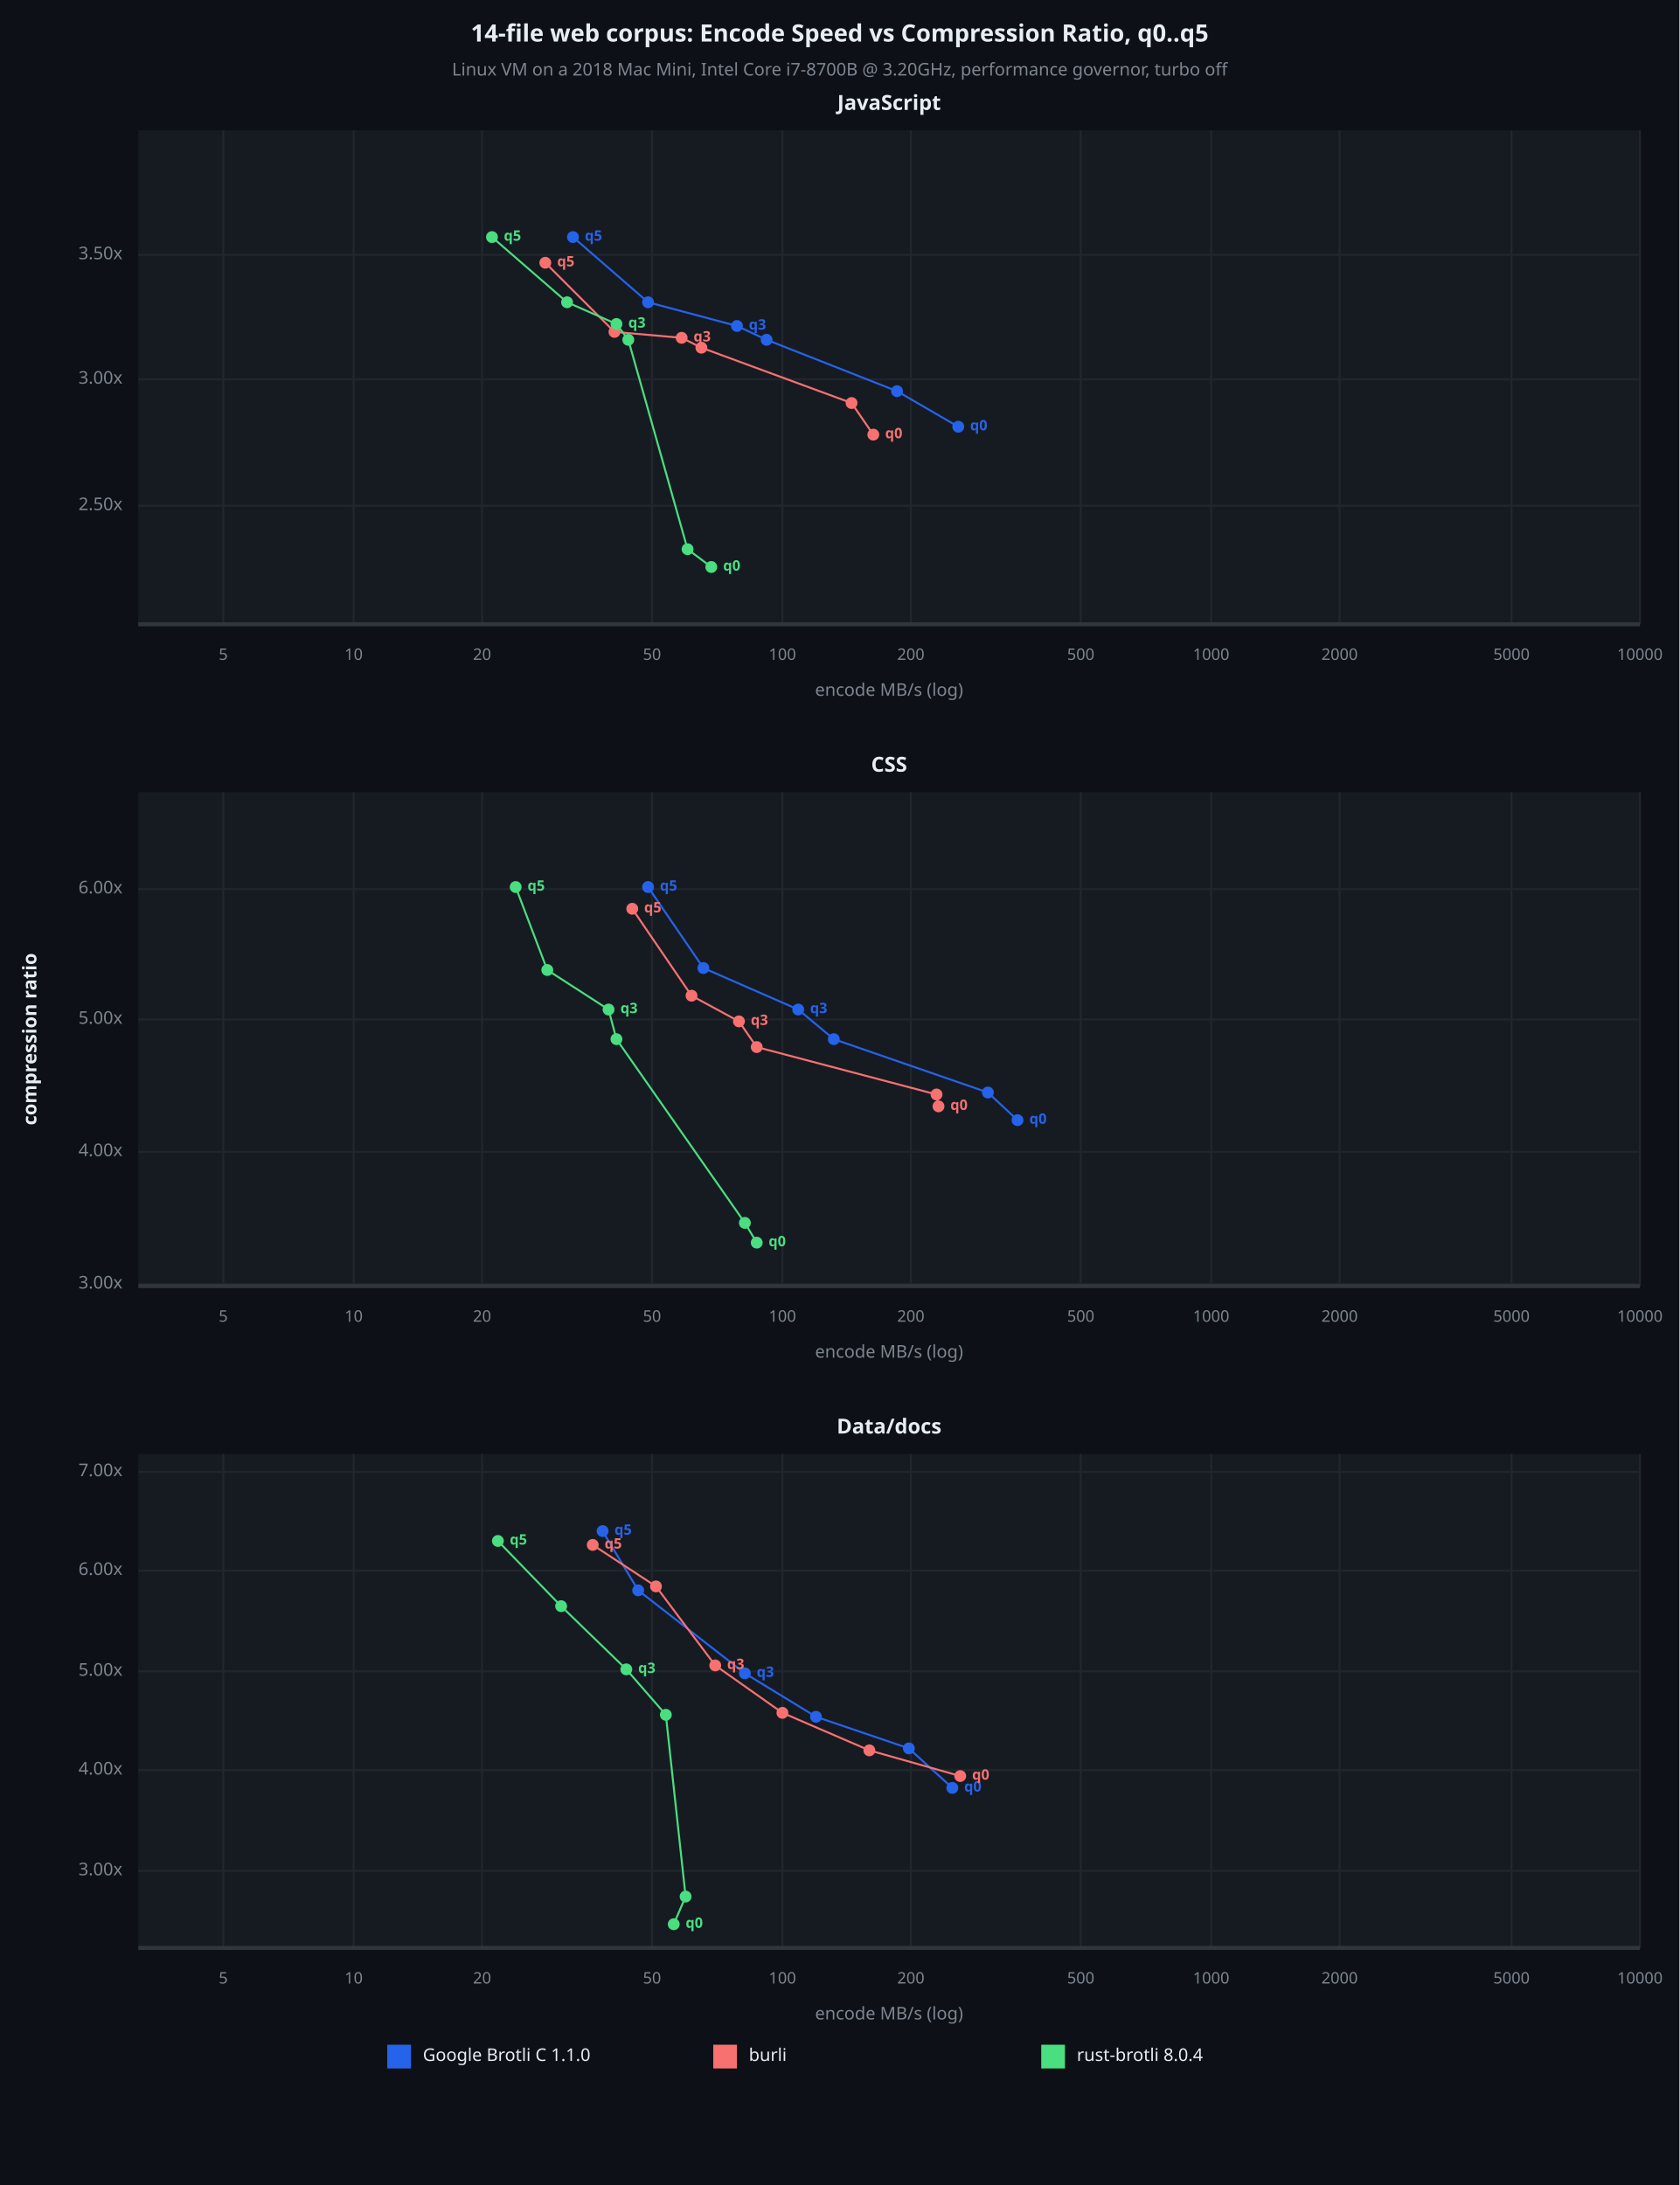
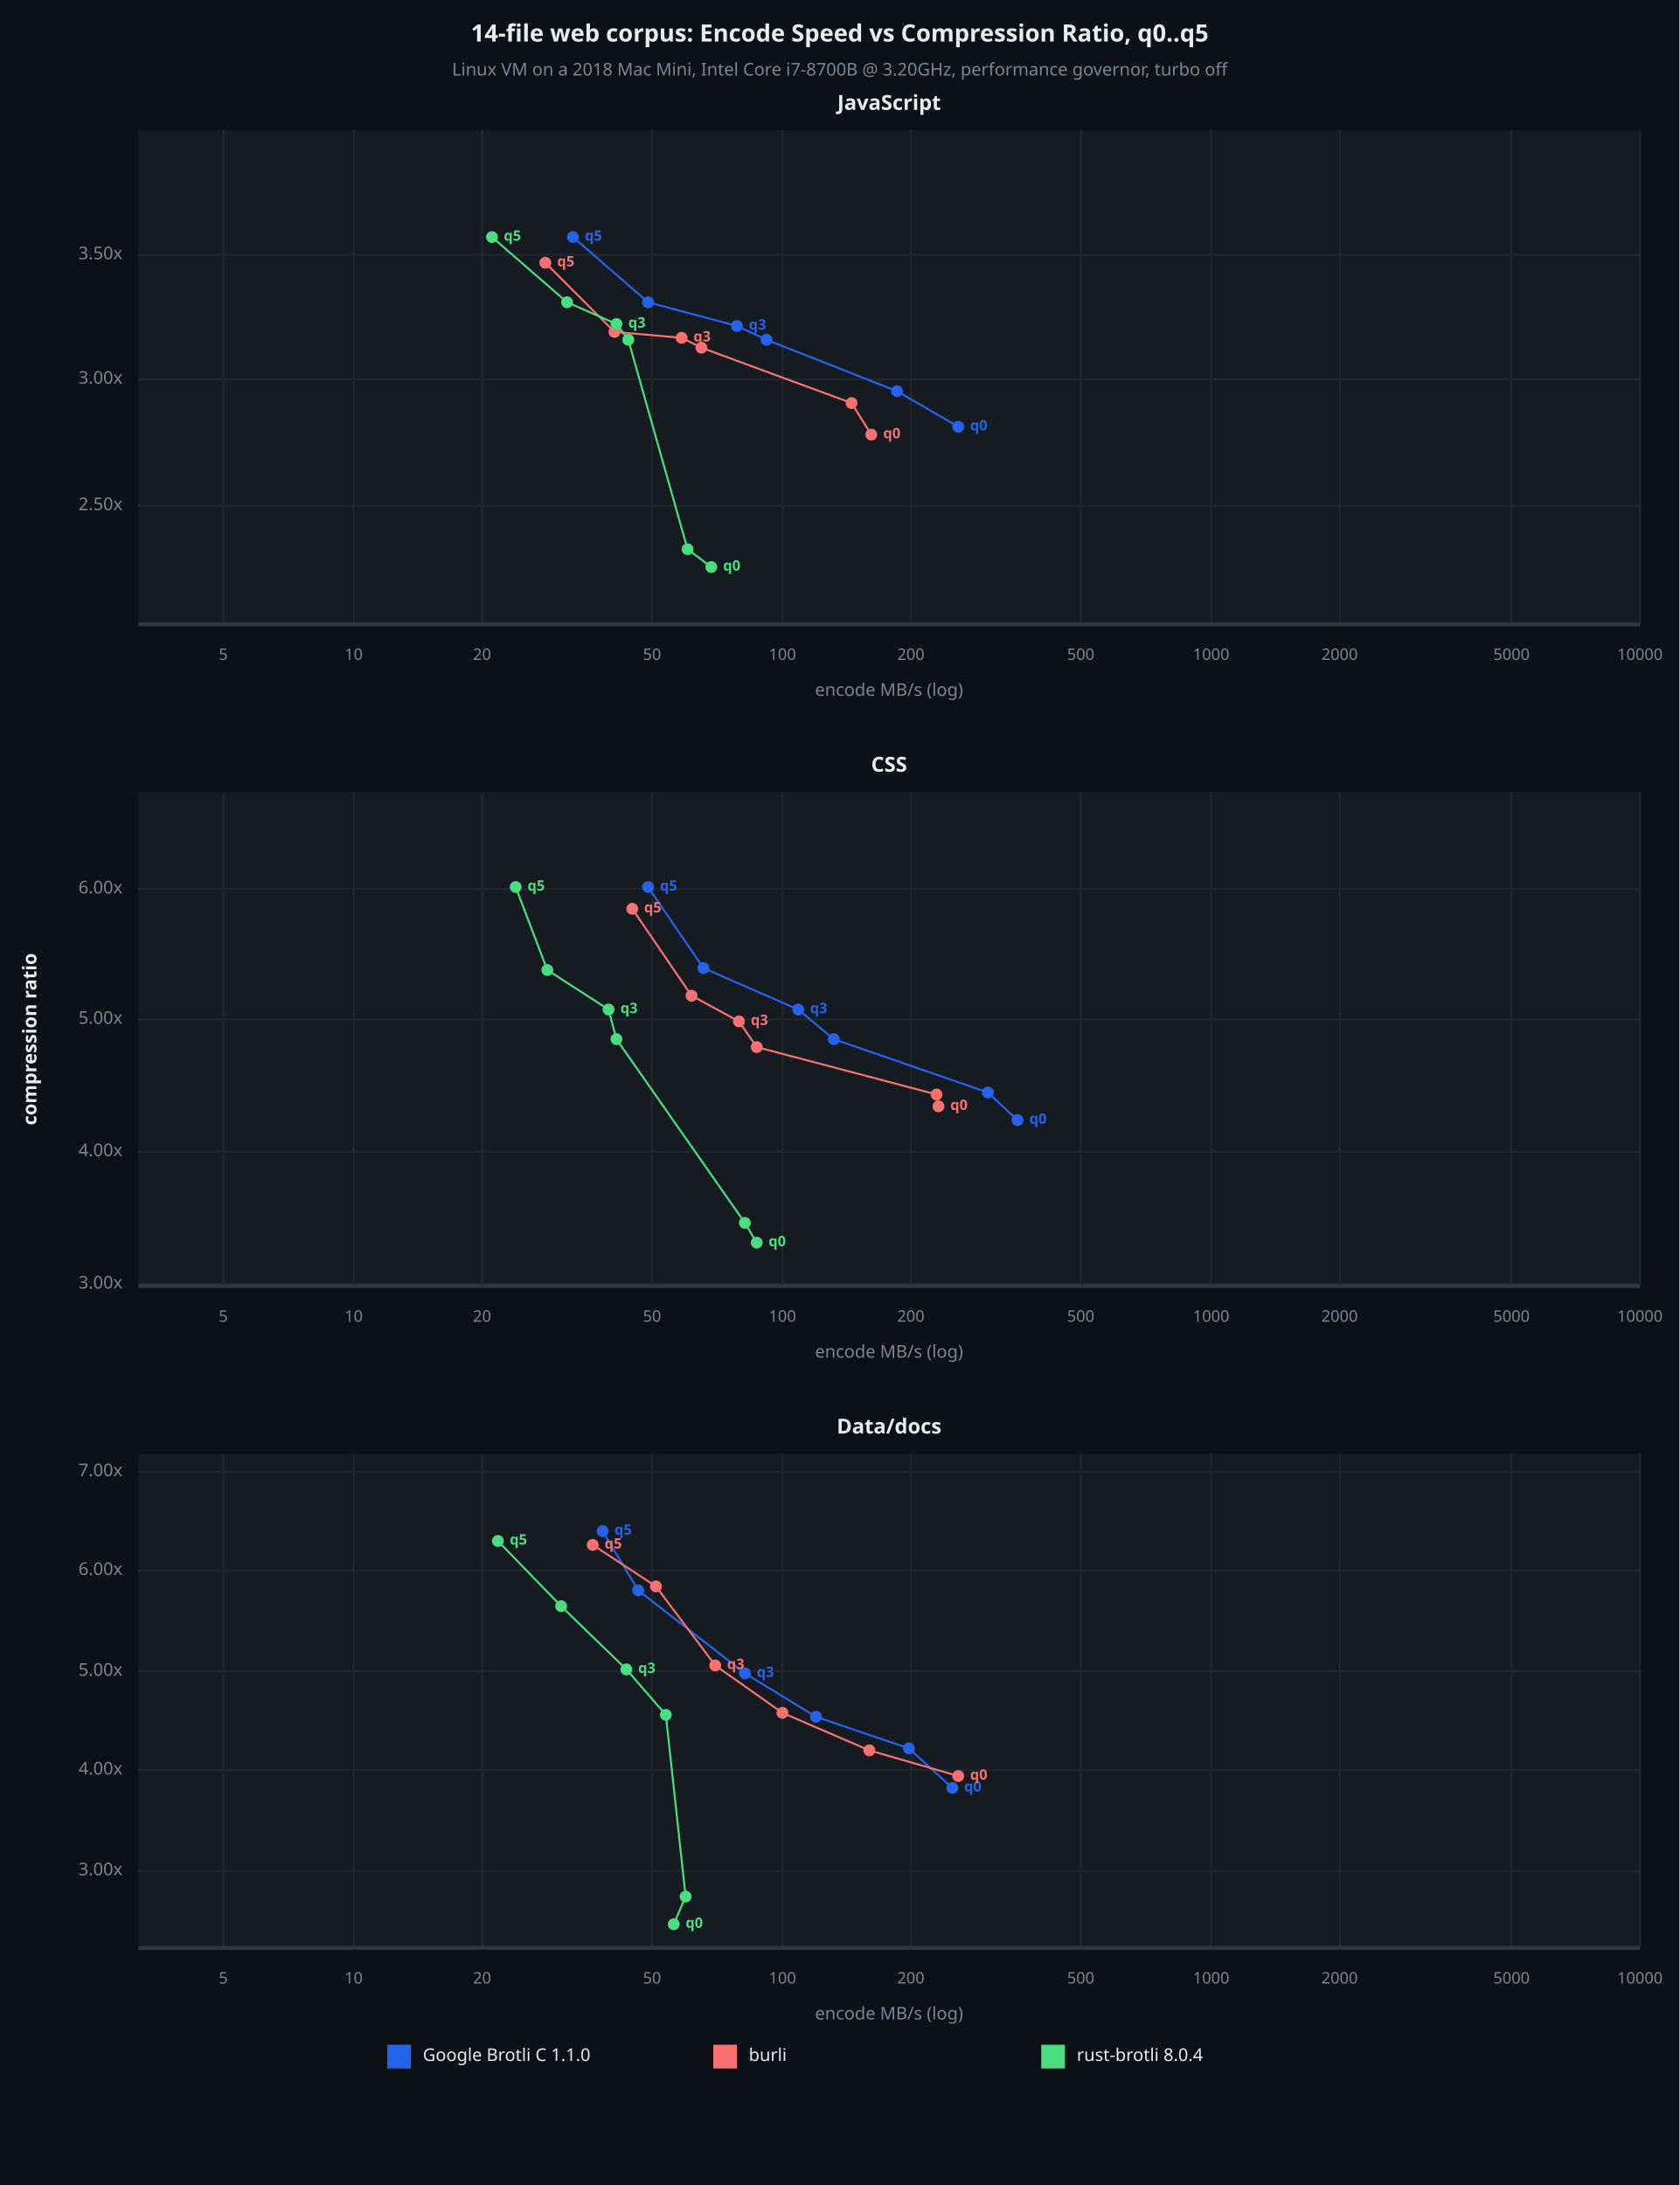
<svg xmlns="http://www.w3.org/2000/svg" viewBox="0 0 850 1106" font-family="system-ui, -apple-system, sans-serif">
  <rect x="0" y="0" width="850" height="1106" opacity="1" fill="#0D1117" stroke="none" />
  <text x="425" y="18" dy="0.5ex" text-anchor="middle" font-family="sans-serif" font-size="12.097" opacity="1" fill="#E6EDF3" font-weight="bold">
14-file web corpus: Encode Speed vs Compression Ratio, q0..q5
</text>
  <text x="425" y="36" dy="0.5ex" text-anchor="middle" font-family="sans-serif" font-size="8.871" opacity="1" fill="#7D8590">
Linux VM on a 2018 Mac Mini, Intel Core i7-8700B @ 3.20GHz, performance governor, turbo off
</text>
  <rect x="70" y="66" width="760" height="250" opacity="1" fill="#161B22" stroke="none" />
  <text x="450" y="53" dy="0.5ex" text-anchor="middle" font-family="sans-serif" font-size="10.484" opacity="1" fill="#E6EDF3" font-weight="bold">
JavaScript
</text>
  <polyline fill="none" opacity="1" stroke="#21262D" stroke-width="1" points="113,66 113,316 " />
  <text x="113" y="332" dy="0.5ex" text-anchor="middle" font-family="sans-serif" font-size="8.065" opacity="1" fill="#7D8590">
5
</text>
  <polyline fill="none" opacity="1" stroke="#21262D" stroke-width="1" points="179,66 179,316 " />
  <text x="179" y="332" dy="0.5ex" text-anchor="middle" font-family="sans-serif" font-size="8.065" opacity="1" fill="#7D8590">
10
</text>
  <polyline fill="none" opacity="1" stroke="#21262D" stroke-width="1" points="244,66 244,316 " />
  <text x="244" y="332" dy="0.5ex" text-anchor="middle" font-family="sans-serif" font-size="8.065" opacity="1" fill="#7D8590">
20
</text>
  <polyline fill="none" opacity="1" stroke="#21262D" stroke-width="1" points="330,66 330,316 " />
  <text x="330" y="332" dy="0.5ex" text-anchor="middle" font-family="sans-serif" font-size="8.065" opacity="1" fill="#7D8590">
50
</text>
  <polyline fill="none" opacity="1" stroke="#21262D" stroke-width="1" points="396,66 396,316 " />
  <text x="396" y="332" dy="0.5ex" text-anchor="middle" font-family="sans-serif" font-size="8.065" opacity="1" fill="#7D8590">
100
</text>
  <polyline fill="none" opacity="1" stroke="#21262D" stroke-width="1" points="461,66 461,316 " />
  <text x="461" y="332" dy="0.5ex" text-anchor="middle" font-family="sans-serif" font-size="8.065" opacity="1" fill="#7D8590">
200
</text>
  <polyline fill="none" opacity="1" stroke="#21262D" stroke-width="1" points="547,66 547,316 " />
  <text x="547" y="332" dy="0.5ex" text-anchor="middle" font-family="sans-serif" font-size="8.065" opacity="1" fill="#7D8590">
500
</text>
  <polyline fill="none" opacity="1" stroke="#21262D" stroke-width="1" points="613,66 613,316 " />
  <text x="613" y="332" dy="0.5ex" text-anchor="middle" font-family="sans-serif" font-size="8.065" opacity="1" fill="#7D8590">
1000
</text>
  <polyline fill="none" opacity="1" stroke="#21262D" stroke-width="1" points="678,66 678,316 " />
  <text x="678" y="332" dy="0.5ex" text-anchor="middle" font-family="sans-serif" font-size="8.065" opacity="1" fill="#7D8590">
2000
</text>
  <polyline fill="none" opacity="1" stroke="#21262D" stroke-width="1" points="765,66 765,316 " />
  <text x="765" y="332" dy="0.5ex" text-anchor="middle" font-family="sans-serif" font-size="8.065" opacity="1" fill="#7D8590">
5000
</text>
  <polyline fill="none" opacity="1" stroke="#21262D" stroke-width="1" points="830,66 830,316 " />
  <text x="830" y="332" dy="0.5ex" text-anchor="middle" font-family="sans-serif" font-size="8.065" opacity="1" fill="#7D8590">
10000
</text>
  <polyline fill="none" opacity="1" stroke="#21262D" stroke-width="1" points="70,256 830,256 " />
  <text x="62" y="256" dy="0.5ex" text-anchor="end" font-family="sans-serif" font-size="8.871" opacity="1" fill="#7D8590">
2.50x
</text>
  <polyline fill="none" opacity="1" stroke="#21262D" stroke-width="1" points="70,192 830,192 " />
  <text x="62" y="192" dy="0.5ex" text-anchor="end" font-family="sans-serif" font-size="8.871" opacity="1" fill="#7D8590">
3.00x
</text>
  <polyline fill="none" opacity="1" stroke="#21262D" stroke-width="1" points="70,129 830,129 " />
  <text x="62" y="129" dy="0.5ex" text-anchor="end" font-family="sans-serif" font-size="8.871" opacity="1" fill="#7D8590">
3.50x
</text>
  <polyline fill="none" opacity="1" stroke="#30363D" stroke-width="2" points="70,316 830,316 " />
  <polyline fill="none" opacity="1" stroke="#2563EB" stroke-width="1" points="485,216 454,198 388,172 373,165 328,153 290,120 " />
  <circle cx="485" cy="216" r="3" opacity="1" fill="#2563EB" stroke="none" stroke-width="1" />
  <text x="491" y="216" dy="0.5ex" text-anchor="start" font-family="sans-serif" font-size="7.258" opacity="1" fill="#2563EB" font-weight="bold">
q0
</text>
  <circle cx="454" cy="198" r="3" opacity="1" fill="#2563EB" stroke="none" stroke-width="1" />
  <circle cx="388" cy="172" r="3" opacity="1" fill="#2563EB" stroke="none" stroke-width="1" />
  <circle cx="373" cy="165" r="3" opacity="1" fill="#2563EB" stroke="none" stroke-width="1" />
  <text x="379" y="165" dy="0.5ex" text-anchor="start" font-family="sans-serif" font-size="7.258" opacity="1" fill="#2563EB" font-weight="bold">
q3
</text>
  <circle cx="328" cy="153" r="3" opacity="1" fill="#2563EB" stroke="none" stroke-width="1" />
  <circle cx="290" cy="120" r="3" opacity="1" fill="#2563EB" stroke="none" stroke-width="1" />
  <text x="296" y="120" dy="0.5ex" text-anchor="start" font-family="sans-serif" font-size="7.258" opacity="1" fill="#2563EB" font-weight="bold">
q5
</text>
-   <polyline fill="none" opacity="1" stroke="#F87171" stroke-width="1" points="442,220 431,204 355,176 345,171 311,168 276,133 " />
-   <circle cx="442" cy="220" r="3" opacity="1" fill="#F87171" stroke="none" stroke-width="1" />
-   <text x="448" y="220" dy="0.5ex" text-anchor="start" font-family="sans-serif" font-size="7.258" opacity="1" fill="#F87171" font-weight="bold">
+   <polyline fill="none" opacity="1" stroke="#F87171" stroke-width="1" points="441,220 431,204 355,176 345,171 311,168 276,133 " />
+   <circle cx="441" cy="220" r="3" opacity="1" fill="#F87171" stroke="none" stroke-width="1" />
+   <text x="447" y="220" dy="0.5ex" text-anchor="start" font-family="sans-serif" font-size="7.258" opacity="1" fill="#F87171" font-weight="bold">
q0
</text>
  <circle cx="431" cy="204" r="3" opacity="1" fill="#F87171" stroke="none" stroke-width="1" />
  <circle cx="355" cy="176" r="3" opacity="1" fill="#F87171" stroke="none" stroke-width="1" />
  <circle cx="345" cy="171" r="3" opacity="1" fill="#F87171" stroke="none" stroke-width="1" />
  <text x="351" y="171" dy="0.5ex" text-anchor="start" font-family="sans-serif" font-size="7.258" opacity="1" fill="#F87171" font-weight="bold">
q3
</text>
  <circle cx="311" cy="168" r="3" opacity="1" fill="#F87171" stroke="none" stroke-width="1" />
  <circle cx="276" cy="133" r="3" opacity="1" fill="#F87171" stroke="none" stroke-width="1" />
  <text x="282" y="133" dy="0.5ex" text-anchor="start" font-family="sans-serif" font-size="7.258" opacity="1" fill="#F87171" font-weight="bold">
q5
</text>
  <polyline fill="none" opacity="1" stroke="#4ADE80" stroke-width="1" points="360,287 348,278 318,172 312,164 287,153 249,120 " />
  <circle cx="360" cy="287" r="3" opacity="1" fill="#4ADE80" stroke="none" stroke-width="1" />
  <text x="366" y="287" dy="0.5ex" text-anchor="start" font-family="sans-serif" font-size="7.258" opacity="1" fill="#4ADE80" font-weight="bold">
q0
</text>
  <circle cx="348" cy="278" r="3" opacity="1" fill="#4ADE80" stroke="none" stroke-width="1" />
  <circle cx="318" cy="172" r="3" opacity="1" fill="#4ADE80" stroke="none" stroke-width="1" />
  <circle cx="312" cy="164" r="3" opacity="1" fill="#4ADE80" stroke="none" stroke-width="1" />
  <text x="318" y="164" dy="0.5ex" text-anchor="start" font-family="sans-serif" font-size="7.258" opacity="1" fill="#4ADE80" font-weight="bold">
q3
</text>
  <circle cx="287" cy="153" r="3" opacity="1" fill="#4ADE80" stroke="none" stroke-width="1" />
  <circle cx="249" cy="120" r="3" opacity="1" fill="#4ADE80" stroke="none" stroke-width="1" />
  <text x="255" y="120" dy="0.5ex" text-anchor="start" font-family="sans-serif" font-size="7.258" opacity="1" fill="#4ADE80" font-weight="bold">
q5
</text>
  <text x="450" y="350" dy="0.5ex" text-anchor="middle" font-family="sans-serif" font-size="8.871" opacity="1" fill="#7D8590">
encode MB/s (log)
</text>
  <rect x="70" y="401" width="760" height="250" opacity="1" fill="#161B22" stroke="none" />
  <text x="450" y="388" dy="0.5ex" text-anchor="middle" font-family="sans-serif" font-size="10.484" opacity="1" fill="#E6EDF3" font-weight="bold">
CSS
</text>
  <polyline fill="none" opacity="1" stroke="#21262D" stroke-width="1" points="113,401 113,651 " />
  <text x="113" y="667" dy="0.5ex" text-anchor="middle" font-family="sans-serif" font-size="8.065" opacity="1" fill="#7D8590">
5
</text>
  <polyline fill="none" opacity="1" stroke="#21262D" stroke-width="1" points="179,401 179,651 " />
  <text x="179" y="667" dy="0.5ex" text-anchor="middle" font-family="sans-serif" font-size="8.065" opacity="1" fill="#7D8590">
10
</text>
  <polyline fill="none" opacity="1" stroke="#21262D" stroke-width="1" points="244,401 244,651 " />
  <text x="244" y="667" dy="0.5ex" text-anchor="middle" font-family="sans-serif" font-size="8.065" opacity="1" fill="#7D8590">
20
</text>
  <polyline fill="none" opacity="1" stroke="#21262D" stroke-width="1" points="330,401 330,651 " />
  <text x="330" y="667" dy="0.5ex" text-anchor="middle" font-family="sans-serif" font-size="8.065" opacity="1" fill="#7D8590">
50
</text>
  <polyline fill="none" opacity="1" stroke="#21262D" stroke-width="1" points="396,401 396,651 " />
  <text x="396" y="667" dy="0.5ex" text-anchor="middle" font-family="sans-serif" font-size="8.065" opacity="1" fill="#7D8590">
100
</text>
  <polyline fill="none" opacity="1" stroke="#21262D" stroke-width="1" points="461,401 461,651 " />
  <text x="461" y="667" dy="0.5ex" text-anchor="middle" font-family="sans-serif" font-size="8.065" opacity="1" fill="#7D8590">
200
</text>
  <polyline fill="none" opacity="1" stroke="#21262D" stroke-width="1" points="547,401 547,651 " />
  <text x="547" y="667" dy="0.5ex" text-anchor="middle" font-family="sans-serif" font-size="8.065" opacity="1" fill="#7D8590">
500
</text>
  <polyline fill="none" opacity="1" stroke="#21262D" stroke-width="1" points="613,401 613,651 " />
  <text x="613" y="667" dy="0.5ex" text-anchor="middle" font-family="sans-serif" font-size="8.065" opacity="1" fill="#7D8590">
1000
</text>
  <polyline fill="none" opacity="1" stroke="#21262D" stroke-width="1" points="678,401 678,651 " />
  <text x="678" y="667" dy="0.5ex" text-anchor="middle" font-family="sans-serif" font-size="8.065" opacity="1" fill="#7D8590">
2000
</text>
  <polyline fill="none" opacity="1" stroke="#21262D" stroke-width="1" points="765,401 765,651 " />
  <text x="765" y="667" dy="0.5ex" text-anchor="middle" font-family="sans-serif" font-size="8.065" opacity="1" fill="#7D8590">
5000
</text>
  <polyline fill="none" opacity="1" stroke="#21262D" stroke-width="1" points="830,401 830,651 " />
  <text x="830" y="667" dy="0.5ex" text-anchor="middle" font-family="sans-serif" font-size="8.065" opacity="1" fill="#7D8590">
10000
</text>
  <polyline fill="none" opacity="1" stroke="#21262D" stroke-width="1" points="70,650 830,650 " />
  <text x="62" y="650" dy="0.5ex" text-anchor="end" font-family="sans-serif" font-size="8.871" opacity="1" fill="#7D8590">
3.00x
</text>
  <polyline fill="none" opacity="1" stroke="#21262D" stroke-width="1" points="70,583 830,583 " />
  <text x="62" y="583" dy="0.5ex" text-anchor="end" font-family="sans-serif" font-size="8.871" opacity="1" fill="#7D8590">
4.00x
</text>
  <polyline fill="none" opacity="1" stroke="#21262D" stroke-width="1" points="70,516 830,516 " />
  <text x="62" y="516" dy="0.5ex" text-anchor="end" font-family="sans-serif" font-size="8.871" opacity="1" fill="#7D8590">
5.00x
</text>
  <polyline fill="none" opacity="1" stroke="#21262D" stroke-width="1" points="70,450 830,450 " />
  <text x="62" y="450" dy="0.5ex" text-anchor="end" font-family="sans-serif" font-size="8.871" opacity="1" fill="#7D8590">
6.00x
</text>
  <polyline fill="none" opacity="1" stroke="#30363D" stroke-width="2" points="70,651 830,651 " />
  <polyline fill="none" opacity="1" stroke="#2563EB" stroke-width="1" points="515,567 500,553 422,526 404,511 356,490 328,449 " />
  <circle cx="515" cy="567" r="3" opacity="1" fill="#2563EB" stroke="none" stroke-width="1" />
  <text x="521" y="567" dy="0.5ex" text-anchor="start" font-family="sans-serif" font-size="7.258" opacity="1" fill="#2563EB" font-weight="bold">
q0
</text>
  <circle cx="500" cy="553" r="3" opacity="1" fill="#2563EB" stroke="none" stroke-width="1" />
  <circle cx="422" cy="526" r="3" opacity="1" fill="#2563EB" stroke="none" stroke-width="1" />
  <circle cx="404" cy="511" r="3" opacity="1" fill="#2563EB" stroke="none" stroke-width="1" />
  <text x="410" y="511" dy="0.5ex" text-anchor="start" font-family="sans-serif" font-size="7.258" opacity="1" fill="#2563EB" font-weight="bold">
q3
</text>
  <circle cx="356" cy="490" r="3" opacity="1" fill="#2563EB" stroke="none" stroke-width="1" />
  <circle cx="328" cy="449" r="3" opacity="1" fill="#2563EB" stroke="none" stroke-width="1" />
  <text x="334" y="449" dy="0.5ex" text-anchor="start" font-family="sans-serif" font-size="7.258" opacity="1" fill="#2563EB" font-weight="bold">
q5
</text>
  <polyline fill="none" opacity="1" stroke="#F87171" stroke-width="1" points="475,560 474,554 383,530 374,517 350,504 320,460 " />
  <circle cx="475" cy="560" r="3" opacity="1" fill="#F87171" stroke="none" stroke-width="1" />
  <text x="481" y="560" dy="0.5ex" text-anchor="start" font-family="sans-serif" font-size="7.258" opacity="1" fill="#F87171" font-weight="bold">
q0
</text>
  <circle cx="474" cy="554" r="3" opacity="1" fill="#F87171" stroke="none" stroke-width="1" />
  <circle cx="383" cy="530" r="3" opacity="1" fill="#F87171" stroke="none" stroke-width="1" />
  <circle cx="374" cy="517" r="3" opacity="1" fill="#F87171" stroke="none" stroke-width="1" />
  <text x="380" y="517" dy="0.5ex" text-anchor="start" font-family="sans-serif" font-size="7.258" opacity="1" fill="#F87171" font-weight="bold">
q3
</text>
  <circle cx="350" cy="504" r="3" opacity="1" fill="#F87171" stroke="none" stroke-width="1" />
  <circle cx="320" cy="460" r="3" opacity="1" fill="#F87171" stroke="none" stroke-width="1" />
  <text x="326" y="460" dy="0.5ex" text-anchor="start" font-family="sans-serif" font-size="7.258" opacity="1" fill="#F87171" font-weight="bold">
q5
</text>
  <polyline fill="none" opacity="1" stroke="#4ADE80" stroke-width="1" points="383,629 377,619 312,526 308,511 277,491 261,449 " />
  <circle cx="383" cy="629" r="3" opacity="1" fill="#4ADE80" stroke="none" stroke-width="1" />
  <text x="389" y="629" dy="0.5ex" text-anchor="start" font-family="sans-serif" font-size="7.258" opacity="1" fill="#4ADE80" font-weight="bold">
q0
</text>
  <circle cx="377" cy="619" r="3" opacity="1" fill="#4ADE80" stroke="none" stroke-width="1" />
  <circle cx="312" cy="526" r="3" opacity="1" fill="#4ADE80" stroke="none" stroke-width="1" />
  <circle cx="308" cy="511" r="3" opacity="1" fill="#4ADE80" stroke="none" stroke-width="1" />
  <text x="314" y="511" dy="0.5ex" text-anchor="start" font-family="sans-serif" font-size="7.258" opacity="1" fill="#4ADE80" font-weight="bold">
q3
</text>
  <circle cx="277" cy="491" r="3" opacity="1" fill="#4ADE80" stroke="none" stroke-width="1" />
  <circle cx="261" cy="449" r="3" opacity="1" fill="#4ADE80" stroke="none" stroke-width="1" />
  <text x="267" y="449" dy="0.5ex" text-anchor="start" font-family="sans-serif" font-size="7.258" opacity="1" fill="#4ADE80" font-weight="bold">
q5
</text>
  <text x="450" y="685" dy="0.5ex" text-anchor="middle" font-family="sans-serif" font-size="8.871" opacity="1" fill="#7D8590">
encode MB/s (log)
</text>
  <rect x="70" y="736" width="760" height="250" opacity="1" fill="#161B22" stroke="none" />
  <text x="450" y="723" dy="0.5ex" text-anchor="middle" font-family="sans-serif" font-size="10.484" opacity="1" fill="#E6EDF3" font-weight="bold">
Data/docs
</text>
  <polyline fill="none" opacity="1" stroke="#21262D" stroke-width="1" points="113,736 113,986 " />
  <text x="113" y="1002" dy="0.5ex" text-anchor="middle" font-family="sans-serif" font-size="8.065" opacity="1" fill="#7D8590">
5
</text>
  <polyline fill="none" opacity="1" stroke="#21262D" stroke-width="1" points="179,736 179,986 " />
  <text x="179" y="1002" dy="0.5ex" text-anchor="middle" font-family="sans-serif" font-size="8.065" opacity="1" fill="#7D8590">
10
</text>
  <polyline fill="none" opacity="1" stroke="#21262D" stroke-width="1" points="244,736 244,986 " />
  <text x="244" y="1002" dy="0.5ex" text-anchor="middle" font-family="sans-serif" font-size="8.065" opacity="1" fill="#7D8590">
20
</text>
  <polyline fill="none" opacity="1" stroke="#21262D" stroke-width="1" points="330,736 330,986 " />
  <text x="330" y="1002" dy="0.5ex" text-anchor="middle" font-family="sans-serif" font-size="8.065" opacity="1" fill="#7D8590">
50
</text>
  <polyline fill="none" opacity="1" stroke="#21262D" stroke-width="1" points="396,736 396,986 " />
  <text x="396" y="1002" dy="0.5ex" text-anchor="middle" font-family="sans-serif" font-size="8.065" opacity="1" fill="#7D8590">
100
</text>
  <polyline fill="none" opacity="1" stroke="#21262D" stroke-width="1" points="461,736 461,986 " />
  <text x="461" y="1002" dy="0.5ex" text-anchor="middle" font-family="sans-serif" font-size="8.065" opacity="1" fill="#7D8590">
200
</text>
  <polyline fill="none" opacity="1" stroke="#21262D" stroke-width="1" points="547,736 547,986 " />
  <text x="547" y="1002" dy="0.5ex" text-anchor="middle" font-family="sans-serif" font-size="8.065" opacity="1" fill="#7D8590">
500
</text>
  <polyline fill="none" opacity="1" stroke="#21262D" stroke-width="1" points="613,736 613,986 " />
  <text x="613" y="1002" dy="0.5ex" text-anchor="middle" font-family="sans-serif" font-size="8.065" opacity="1" fill="#7D8590">
1000
</text>
  <polyline fill="none" opacity="1" stroke="#21262D" stroke-width="1" points="678,736 678,986 " />
  <text x="678" y="1002" dy="0.5ex" text-anchor="middle" font-family="sans-serif" font-size="8.065" opacity="1" fill="#7D8590">
2000
</text>
  <polyline fill="none" opacity="1" stroke="#21262D" stroke-width="1" points="765,736 765,986 " />
  <text x="765" y="1002" dy="0.5ex" text-anchor="middle" font-family="sans-serif" font-size="8.065" opacity="1" fill="#7D8590">
5000
</text>
  <polyline fill="none" opacity="1" stroke="#21262D" stroke-width="1" points="830,736 830,986 " />
  <text x="830" y="1002" dy="0.5ex" text-anchor="middle" font-family="sans-serif" font-size="8.065" opacity="1" fill="#7D8590">
10000
</text>
  <polyline fill="none" opacity="1" stroke="#21262D" stroke-width="1" points="70,947 830,947 " />
  <text x="62" y="947" dy="0.5ex" text-anchor="end" font-family="sans-serif" font-size="8.871" opacity="1" fill="#7D8590">
3.00x
</text>
  <polyline fill="none" opacity="1" stroke="#21262D" stroke-width="1" points="70,896 830,896 " />
  <text x="62" y="896" dy="0.5ex" text-anchor="end" font-family="sans-serif" font-size="8.871" opacity="1" fill="#7D8590">
4.00x
</text>
  <polyline fill="none" opacity="1" stroke="#21262D" stroke-width="1" points="70,846 830,846 " />
  <text x="62" y="846" dy="0.5ex" text-anchor="end" font-family="sans-serif" font-size="8.871" opacity="1" fill="#7D8590">
5.00x
</text>
  <polyline fill="none" opacity="1" stroke="#21262D" stroke-width="1" points="70,795 830,795 " />
  <text x="62" y="795" dy="0.5ex" text-anchor="end" font-family="sans-serif" font-size="8.871" opacity="1" fill="#7D8590">
6.00x
</text>
  <polyline fill="none" opacity="1" stroke="#21262D" stroke-width="1" points="70,745 830,745 " />
  <text x="62" y="745" dy="0.5ex" text-anchor="end" font-family="sans-serif" font-size="8.871" opacity="1" fill="#7D8590">
7.00x
</text>
  <polyline fill="none" opacity="1" stroke="#30363D" stroke-width="2" points="70,986 830,986 " />
  <polyline fill="none" opacity="1" stroke="#2563EB" stroke-width="1" points="482,905 460,885 413,869 377,847 323,805 305,775 " />
  <circle cx="482" cy="905" r="3" opacity="1" fill="#2563EB" stroke="none" stroke-width="1" />
  <text x="488" y="905" dy="0.5ex" text-anchor="start" font-family="sans-serif" font-size="7.258" opacity="1" fill="#2563EB" font-weight="bold">
q0
</text>
  <circle cx="460" cy="885" r="3" opacity="1" fill="#2563EB" stroke="none" stroke-width="1" />
  <circle cx="413" cy="869" r="3" opacity="1" fill="#2563EB" stroke="none" stroke-width="1" />
  <circle cx="377" cy="847" r="3" opacity="1" fill="#2563EB" stroke="none" stroke-width="1" />
  <text x="383" y="847" dy="0.5ex" text-anchor="start" font-family="sans-serif" font-size="7.258" opacity="1" fill="#2563EB" font-weight="bold">
q3
</text>
  <circle cx="323" cy="805" r="3" opacity="1" fill="#2563EB" stroke="none" stroke-width="1" />
  <circle cx="305" cy="775" r="3" opacity="1" fill="#2563EB" stroke="none" stroke-width="1" />
  <text x="311" y="775" dy="0.5ex" text-anchor="start" font-family="sans-serif" font-size="7.258" opacity="1" fill="#2563EB" font-weight="bold">
q5
</text>
-   <polyline fill="none" opacity="1" stroke="#F87171" stroke-width="1" points="486,899 440,886 396,867 362,843 332,803 300,782 " />
-   <circle cx="486" cy="899" r="3" opacity="1" fill="#F87171" stroke="none" stroke-width="1" />
-   <text x="492" y="899" dy="0.5ex" text-anchor="start" font-family="sans-serif" font-size="7.258" opacity="1" fill="#F87171" font-weight="bold">
+   <polyline fill="none" opacity="1" stroke="#F87171" stroke-width="1" points="485,899 440,886 396,867 362,843 332,803 300,782 " />
+   <circle cx="485" cy="899" r="3" opacity="1" fill="#F87171" stroke="none" stroke-width="1" />
+   <text x="491" y="899" dy="0.5ex" text-anchor="start" font-family="sans-serif" font-size="7.258" opacity="1" fill="#F87171" font-weight="bold">
q0
</text>
  <circle cx="440" cy="886" r="3" opacity="1" fill="#F87171" stroke="none" stroke-width="1" />
  <circle cx="396" cy="867" r="3" opacity="1" fill="#F87171" stroke="none" stroke-width="1" />
  <circle cx="362" cy="843" r="3" opacity="1" fill="#F87171" stroke="none" stroke-width="1" />
  <text x="368" y="843" dy="0.5ex" text-anchor="start" font-family="sans-serif" font-size="7.258" opacity="1" fill="#F87171" font-weight="bold">
q3
</text>
  <circle cx="332" cy="803" r="3" opacity="1" fill="#F87171" stroke="none" stroke-width="1" />
  <circle cx="300" cy="782" r="3" opacity="1" fill="#F87171" stroke="none" stroke-width="1" />
  <text x="306" y="782" dy="0.5ex" text-anchor="start" font-family="sans-serif" font-size="7.258" opacity="1" fill="#F87171" font-weight="bold">
q5
</text>
  <polyline fill="none" opacity="1" stroke="#4ADE80" stroke-width="1" points="341,974 347,960 337,868 317,845 284,813 252,780 " />
  <circle cx="341" cy="974" r="3" opacity="1" fill="#4ADE80" stroke="none" stroke-width="1" />
  <text x="347" y="974" dy="0.5ex" text-anchor="start" font-family="sans-serif" font-size="7.258" opacity="1" fill="#4ADE80" font-weight="bold">
q0
</text>
  <circle cx="347" cy="960" r="3" opacity="1" fill="#4ADE80" stroke="none" stroke-width="1" />
  <circle cx="337" cy="868" r="3" opacity="1" fill="#4ADE80" stroke="none" stroke-width="1" />
  <circle cx="317" cy="845" r="3" opacity="1" fill="#4ADE80" stroke="none" stroke-width="1" />
  <text x="323" y="845" dy="0.5ex" text-anchor="start" font-family="sans-serif" font-size="7.258" opacity="1" fill="#4ADE80" font-weight="bold">
q3
</text>
  <circle cx="284" cy="813" r="3" opacity="1" fill="#4ADE80" stroke="none" stroke-width="1" />
  <circle cx="252" cy="780" r="3" opacity="1" fill="#4ADE80" stroke="none" stroke-width="1" />
  <text x="258" y="780" dy="0.5ex" text-anchor="start" font-family="sans-serif" font-size="7.258" opacity="1" fill="#4ADE80" font-weight="bold">
q5
</text>
  <text x="450" y="1020" dy="0.5ex" text-anchor="middle" font-family="sans-serif" font-size="8.871" opacity="1" fill="#7D8590">
encode MB/s (log)
</text>
  <text x="16" y="526" dy="0.5ex" text-anchor="middle" font-family="sans-serif" font-size="9.677" opacity="1" fill="#E6EDF3" font-weight="bold" transform="rotate(270, 16, 526)">
compression ratio
</text>
  <rect x="196" y="1035" width="12" height="12" opacity="1" fill="#2563EB" stroke="none" />
  <text x="214" y="1041" dy="0.5ex" text-anchor="start" font-family="sans-serif" font-size="8.871" opacity="1" fill="#E6EDF3">
Google Brotli C 1.1.0
</text>
  <rect x="361" y="1035" width="12" height="12" opacity="1" fill="#F87171" stroke="none" />
  <text x="379" y="1041" dy="0.5ex" text-anchor="start" font-family="sans-serif" font-size="8.871" opacity="1" fill="#E6EDF3">
burli
</text>
  <rect x="527" y="1035" width="12" height="12" opacity="1" fill="#4ADE80" stroke="none" />
  <text x="545" y="1041" dy="0.5ex" text-anchor="start" font-family="sans-serif" font-size="8.871" opacity="1" fill="#E6EDF3">
rust-brotli 8.0.4
</text>
</svg>
